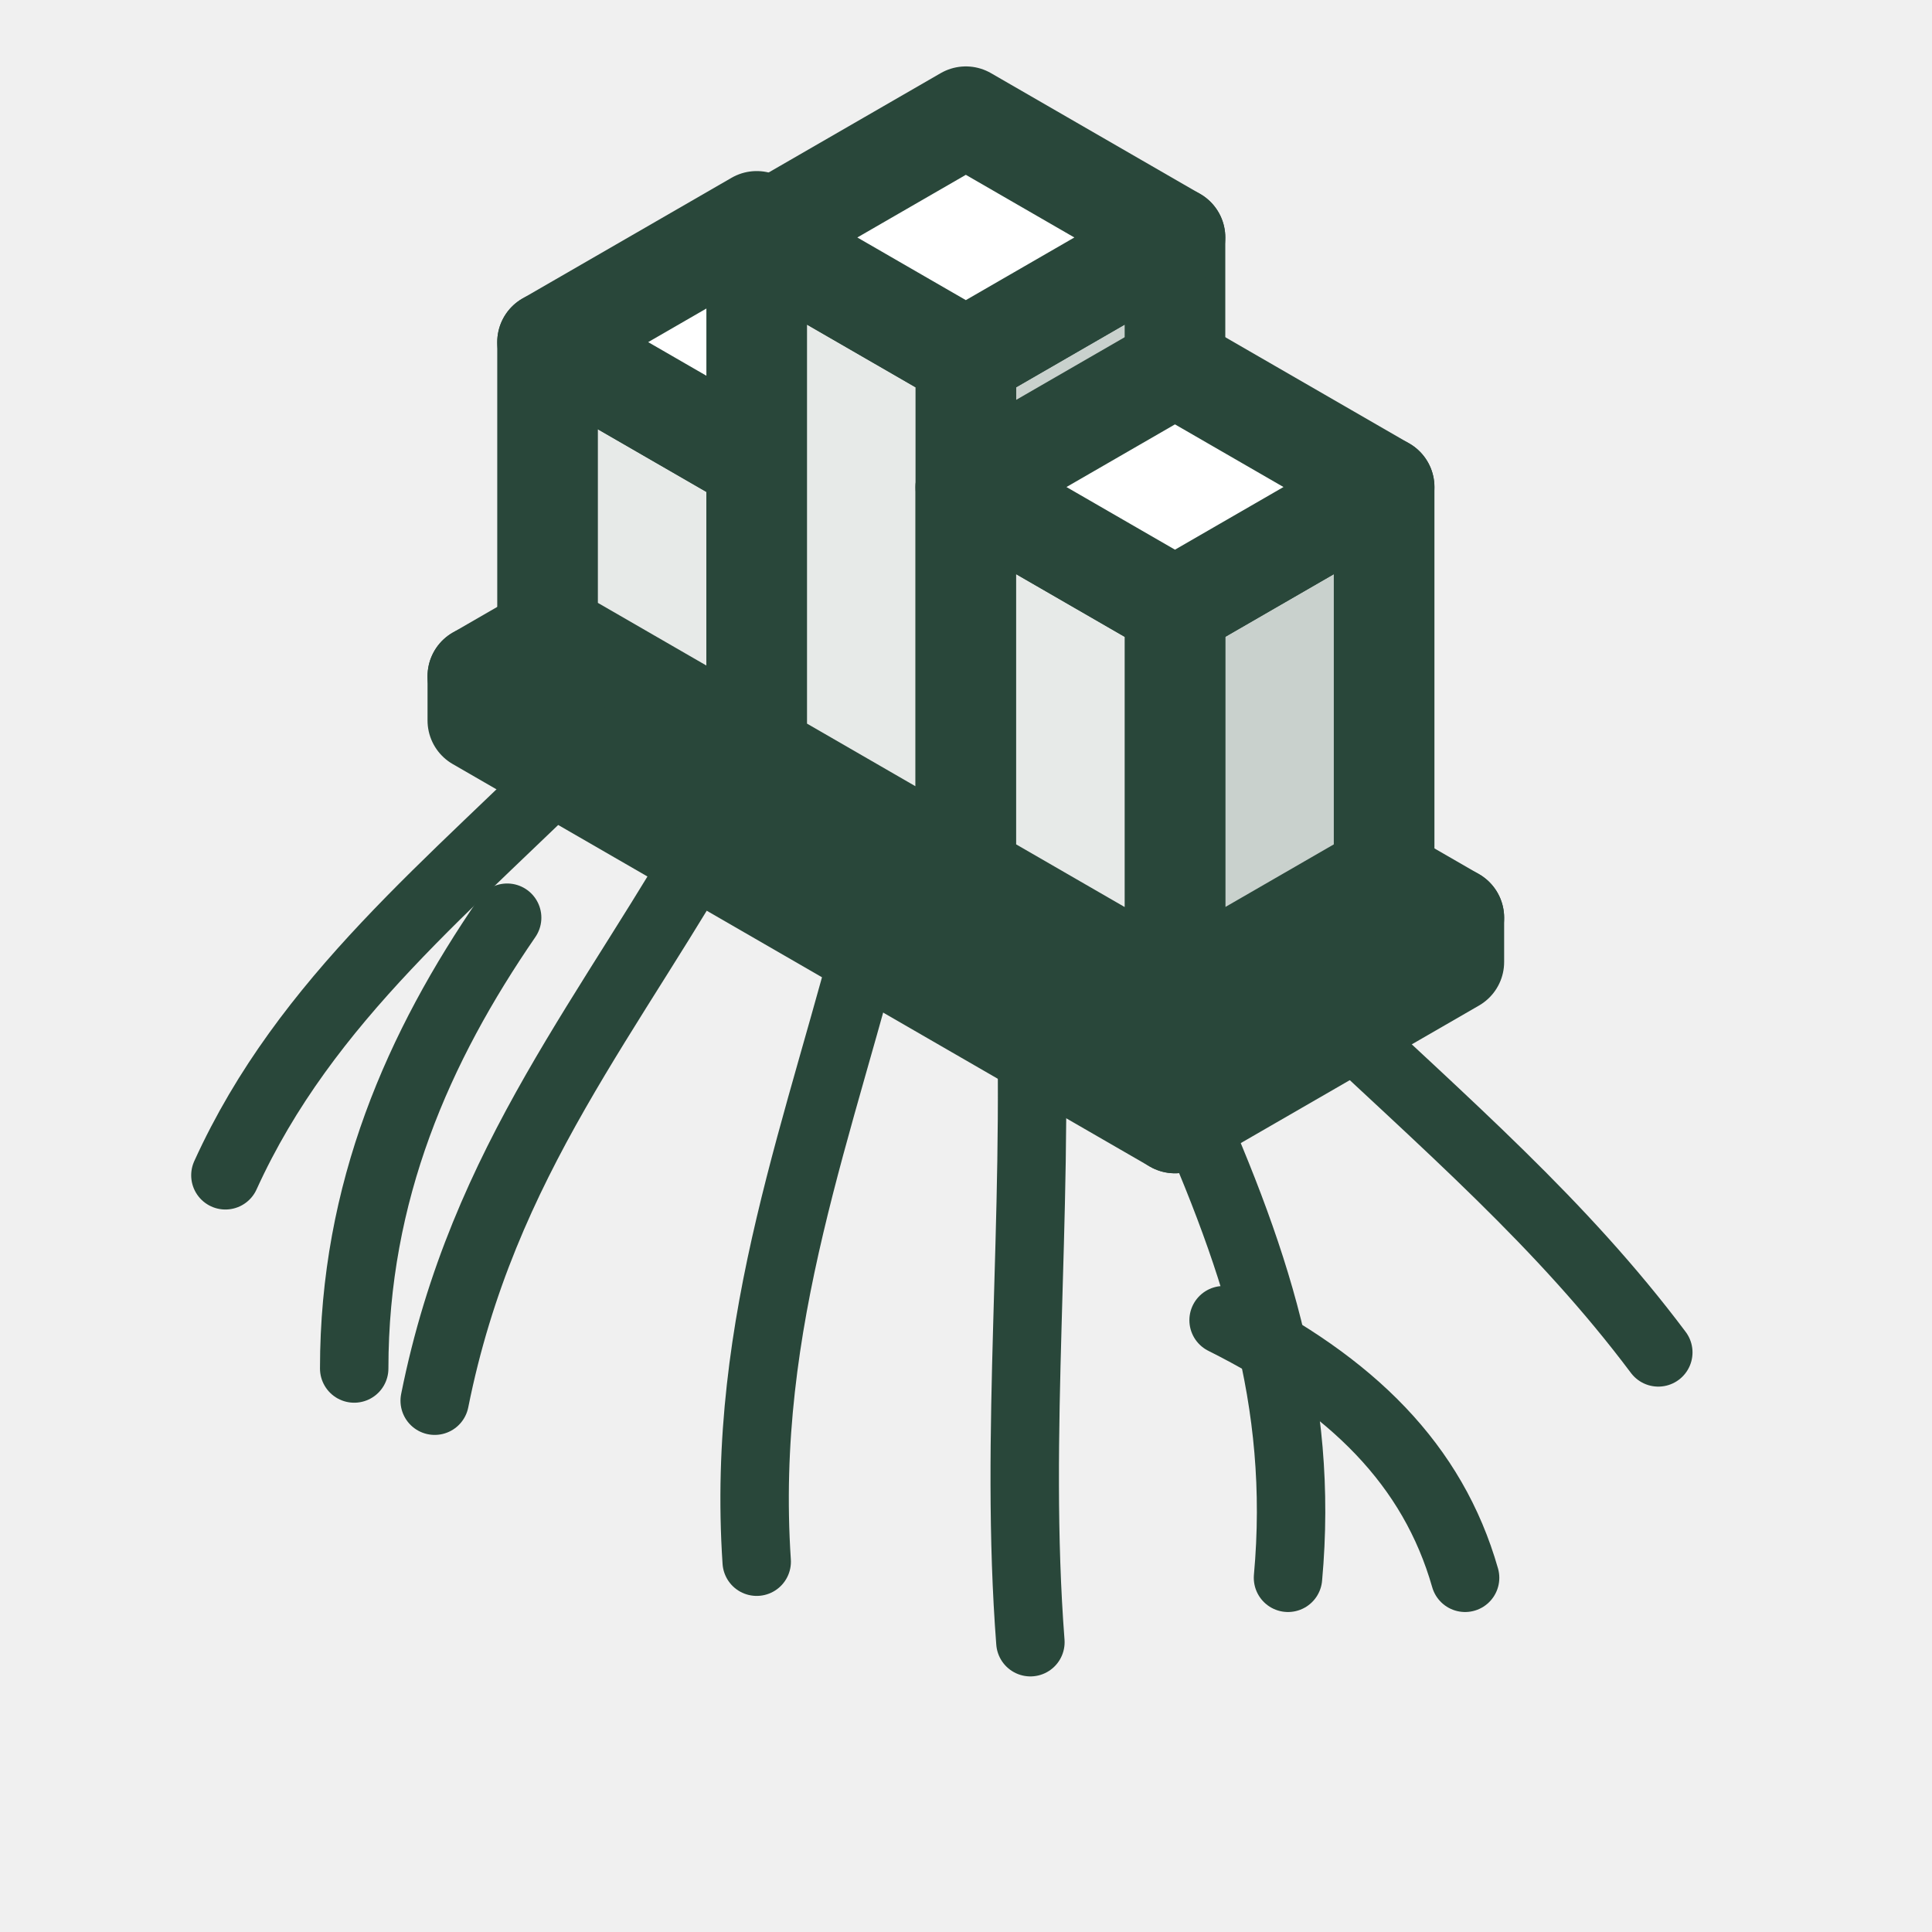
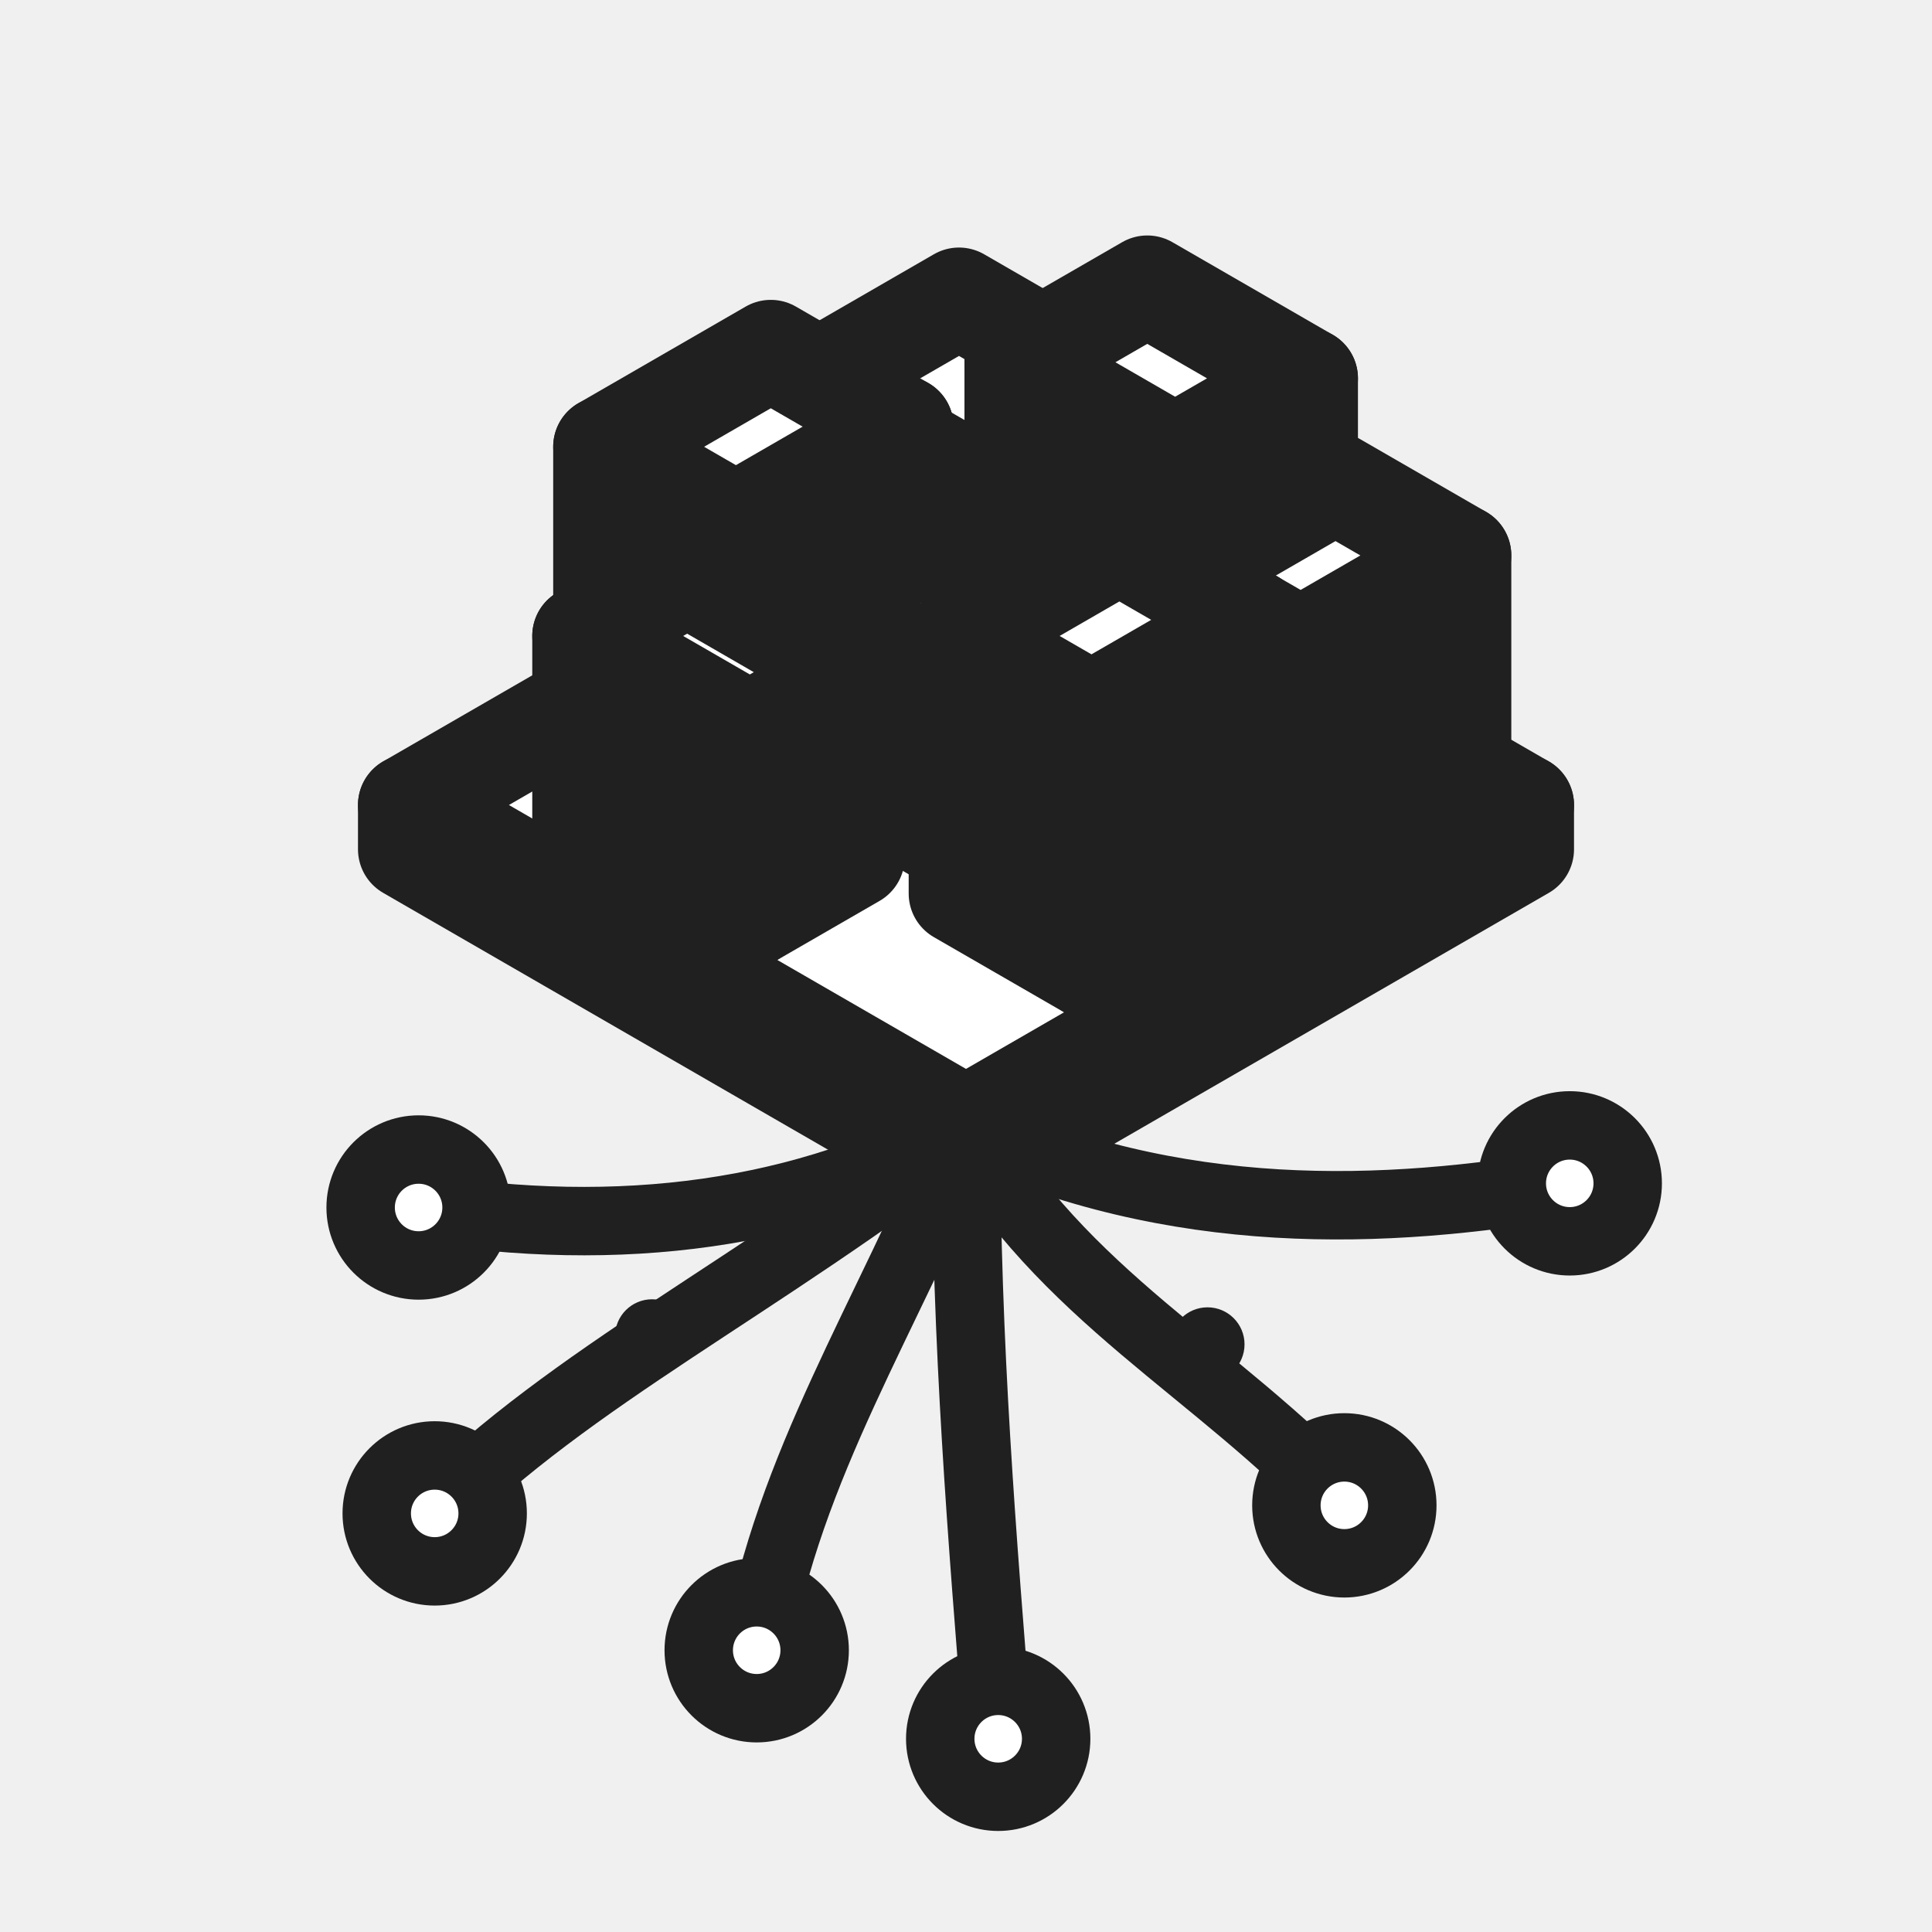
<svg xmlns="http://www.w3.org/2000/svg" width="24" height="24" viewBox="0 0 24 24">
-   <path d="M18.06 11.4 L14.596 13.4 L14.596 13.95 L18.06 11.95 Z" fill="#C9D1CD" stroke="#29473A" stroke-width="1.25" stroke-linecap="round" stroke-linejoin="round" />
-   <path d="M14.596 13.4 L5.936 8.4 L5.936 8.95 L14.596 13.95 Z" fill="#E7EAE8" stroke="#29473A" stroke-width="1.25" stroke-linecap="round" stroke-linejoin="round" />
-   <path d="M9.4 6.4 L18.06 11.4 L14.596 13.4 L5.936 8.4 Z" fill="#FFFFFF" stroke="#29473A" stroke-width="1.25" stroke-linecap="round" stroke-linejoin="round" />
-   <path d="M11.998 4.25 L9.4 5.75 L9.4 9.35 L11.998 7.85 Z" fill="#C9D1CD" stroke="#29473A" stroke-width="1.25" stroke-linecap="round" stroke-linejoin="round" />
-   <path d="M9.4 5.75 L6.802 4.25 L6.802 7.85 L9.4 9.35 Z" fill="#E7EAE8" stroke="#29473A" stroke-width="1.25" stroke-linecap="round" stroke-linejoin="round" />
-   <path d="M9.4 2.75 L11.998 4.25 L9.4 5.75 L6.802 4.25 Z" fill="#FFFFFF" stroke="#29473A" stroke-width="1.25" stroke-linecap="round" stroke-linejoin="round" />
-   <path d="M14.596 2.95 L11.998 4.45 L11.998 10.85 L14.596 9.35 Z" fill="#C9D1CD" stroke="#29473A" stroke-width="1.25" stroke-linecap="round" stroke-linejoin="round" />
-   <path d="M11.998 4.45 L9.4 2.95 L9.4 9.35 L11.998 10.85 Z" fill="#E7EAE8" stroke="#29473A" stroke-width="1.25" stroke-linecap="round" stroke-linejoin="round" />
-   <path d="M11.998 1.45 L14.596 2.95 L11.998 4.45 L9.4 2.95 Z" fill="#FFFFFF" stroke="#29473A" stroke-width="1.25" stroke-linecap="round" stroke-linejoin="round" />
-   <path d="M17.194 6.05 L14.596 7.55 L14.596 12.35 L17.194 10.85 Z" fill="#C9D1CD" stroke="#29473A" stroke-width="1.25" stroke-linecap="round" stroke-linejoin="round" />
-   <path d="M14.596 7.55 L11.998 6.05 L11.998 10.85 L14.596 12.35 Z" fill="#E7EAE8" stroke="#29473A" stroke-width="1.25" stroke-linecap="round" stroke-linejoin="round" />
-   <path d="M14.596 4.55 L17.194 6.05 L14.596 7.55 L11.998 6.05 Z" fill="#FFFFFF" stroke="#29473A" stroke-width="1.25" stroke-linecap="round" stroke-linejoin="round" />
-   <path d="M7.4 9.2 C5.6 11 3.8 12.4 2.8 14.6" fill="none" stroke="#29473A" stroke-width="0.85" stroke-linecap="round" stroke-linejoin="round" />
-   <path d="M6.3 11.4 C5.2 13 4.4 14.8 4.4 17" fill="none" stroke="#29473A" stroke-width="0.85" stroke-linecap="round" stroke-linejoin="round" />
-   <path d="M9 10.1 C7.6 12.6 6 14.4 5.4 17.4" fill="none" stroke="#29473A" stroke-width="0.85" stroke-linecap="round" stroke-linejoin="round" />
-   <path d="M10.9 11.2 C10.2 14 9.2 16.4 9.4 19.4" fill="none" stroke="#29473A" stroke-width="0.85" stroke-linecap="round" stroke-linejoin="round" />
-   <path d="M12.8 12.3 C12.9 15.2 12.6 17.8 12.8 20.4" fill="none" stroke="#29473A" stroke-width="0.85" stroke-linecap="round" stroke-linejoin="round" />
-   <path d="M14.6 13.4 C15.6 15.6 16.2 17.4 16 19.6" fill="none" stroke="#29473A" stroke-width="0.85" stroke-linecap="round" stroke-linejoin="round" />
-   <path d="M15.2 16.4 C16.8 17.2 17.8 18.2 18.2 19.6" fill="none" stroke="#29473A" stroke-width="0.85" stroke-linecap="round" stroke-linejoin="round" />
-   <path d="M16.3 12.4 C18 14 19.4 15.2 20.6 16.8" fill="none" stroke="#29473A" stroke-width="0.85" stroke-linecap="round" stroke-linejoin="round" />
+   <path d="M18.928 10 L12 14 L12 14.55 L18.928 10.55 Z" fill="#202020" stroke="#202020" stroke-width="1.25" stroke-linecap="round" stroke-linejoin="round" />
+   <path d="M12 14 L5.072 10 L5.072 10.55 L12 14.55 Z" fill="#202020" stroke="#202020" stroke-width="1.25" stroke-linecap="round" stroke-linejoin="round" />
+   <path d="M12 6 L18.928 10 L12 14 L5.072 10 Z" fill="#FFFFFF" stroke="#202020" stroke-width="1.25" stroke-linecap="round" stroke-linejoin="round" />
+   <path d="M13.905 4.85 L12 5.95 L12 8.15 L13.905 7.05 Z" fill="#202020" stroke="#202020" stroke-width="1.25" stroke-linecap="round" stroke-linejoin="round" />
+   <path d="M12 5.95 L10.008 4.8 L10.008 7 L12 8.15 Z" fill="#202020" stroke="#202020" stroke-width="1.25" stroke-linecap="round" stroke-linejoin="round" />
+   <path d="M11.913 3.7 L13.905 4.85 L12 5.95 L10.008 4.8 Z" fill="#FFFFFF" stroke="#202020" stroke-width="1.25" stroke-linecap="round" stroke-linejoin="round" />
+   <path d="M16.244 4.7 L14.598 5.65 L14.598 9.35 L16.244 8.4 Z" fill="#202020" stroke="#202020" stroke-width="1.25" stroke-linecap="round" stroke-linejoin="round" />
+   <path d="M14.598 5.65 L12.606 4.5 L12.606 8.2 L14.598 9.35 Z" fill="#202020" stroke="#202020" stroke-width="1.25" stroke-linecap="round" stroke-linejoin="round" />
+   <path d="M14.252 3.55 L16.244 4.7 L14.598 5.65 L12.606 4.5 Z" fill="#FFFFFF" stroke="#202020" stroke-width="1.25" stroke-linecap="round" stroke-linejoin="round" />
+   <path d="M18.149 6.9 L16.157 8.05 L16.157 10.65 L18.149 9.5 Z" fill="#202020" stroke="#202020" stroke-width="1.25" stroke-linecap="round" stroke-linejoin="round" />
+   <path d="M16.157 8.05 L14.598 7.15 L14.598 9.75 L16.157 10.65 Z" fill="#202020" stroke="#202020" stroke-width="1.25" stroke-linecap="round" stroke-linejoin="round" />
+   <path d="M16.59 6 L18.149 6.9 L16.157 8.05 L14.598 7.15 Z" fill="#FFFFFF" stroke="#202020" stroke-width="1.25" stroke-linecap="round" stroke-linejoin="round" />
+   <path d="M11.221 5.3 L9.142 6.5 L9.142 9.5 L11.221 8.3 Z" fill="#202020" stroke="#202020" stroke-width="1.25" stroke-linecap="round" stroke-linejoin="round" />
+   <path d="M9.142 6.5 L7.497 5.55 L7.497 8.55 L9.142 9.5 Z" fill="#202020" stroke="#202020" stroke-width="1.25" stroke-linecap="round" stroke-linejoin="round" />
+   <path d="M9.575 4.35 L11.221 5.3 L9.142 6.5 L7.497 5.55 Z" fill="#FFFFFF" stroke="#202020" stroke-width="1.25" stroke-linecap="round" stroke-linejoin="round" />
+   <path d="M13.819 7.5 L12 8.55 L12 10.55 L13.819 9.5 Z" fill="#202020" stroke="#202020" stroke-width="1.25" stroke-linecap="round" stroke-linejoin="round" />
+   <path d="M12 8.55 L10.181 7.5 L10.181 9.5 L12 10.55 Z" fill="#202020" stroke="#202020" stroke-width="1.25" stroke-linecap="round" stroke-linejoin="round" />
+   <path d="M12 6.45 L13.819 7.5 L12 8.55 L10.181 7.5 Z" fill="#FFFFFF" stroke="#202020" stroke-width="1.25" stroke-linecap="round" stroke-linejoin="round" />
+   <path d="M15.551 7.7 L13.559 8.85 L13.559 12.05 L15.551 10.9 Z" fill="#202020" stroke="#202020" stroke-width="1.25" stroke-linecap="round" stroke-linejoin="round" />
+   <path d="M13.559 8.85 L11.913 7.9 L11.913 11.1 L13.559 12.05 Z" fill="#202020" stroke="#202020" stroke-width="1.25" stroke-linecap="round" stroke-linejoin="round" />
+   <path d="M13.905 6.75 L15.551 7.7 L13.559 8.85 L11.913 7.9 Z" fill="#FFFFFF" stroke="#202020" stroke-width="1.25" stroke-linecap="round" stroke-linejoin="round" />
+   <path d="M10.614 8.35 L9.315 9.1 L9.315 11.4 L10.614 10.65 Z" fill="#202020" stroke="#202020" stroke-width="1.25" stroke-linecap="round" stroke-linejoin="round" />
+   <path d="M9.315 9.1 L7.237 7.9 L7.237 10.2 L9.315 11.4 Z" fill="#202020" stroke="#202020" stroke-width="1.25" stroke-linecap="round" stroke-linejoin="round" />
+   <path d="M8.536 7.15 L10.614 8.35 L9.315 9.1 L7.237 7.9 Z" fill="#FFFFFF" stroke="#202020" stroke-width="1.25" stroke-linecap="round" stroke-linejoin="round" />
+   <path d="M12 14 C10 15.1 7.7 15.4 5.2 15" fill="none" stroke="#202020" stroke-width="0.85" stroke-linecap="round" stroke-linejoin="round" />
+   <path d="M12 14 C9.4 16 7.1 17.1 5.4 18.8" fill="none" stroke="#202020" stroke-width="0.85" stroke-linecap="round" stroke-linejoin="round" />
+   <path d="M12 14 C11 16.4 9.8 18.2 9.4 20.5" fill="none" stroke="#202020" stroke-width="0.85" stroke-linecap="round" stroke-linejoin="round" />
+   <path d="M12 14 C12 16.7 12.2 19.1 12.4 21.6" fill="none" stroke="#202020" stroke-width="0.85" stroke-linecap="round" stroke-linejoin="round" />
+   <path d="M12 14 C13.2 16.1 15.1 17 16.7 18.7" fill="none" stroke="#202020" stroke-width="0.85" stroke-linecap="round" stroke-linejoin="round" />
+   <path d="M12 14 C14.6 15.2 17.2 15.1 19.5 14.7" fill="none" stroke="#202020" stroke-width="0.85" stroke-linecap="round" stroke-linejoin="round" />
+   <circle cx="5.2" cy="15" r="0.72" fill="#FFFFFF" stroke="#202020" stroke-width="0.85" stroke-linecap="round" stroke-linejoin="round" />
+   <circle cx="5.4" cy="18.8" r="0.72" fill="#FFFFFF" stroke="#202020" stroke-width="0.85" stroke-linecap="round" stroke-linejoin="round" />
+   <circle cx="9.4" cy="20.5" r="0.72" fill="#FFFFFF" stroke="#202020" stroke-width="0.85" stroke-linecap="round" stroke-linejoin="round" />
+   <circle cx="12.4" cy="21.6" r="0.72" fill="#FFFFFF" stroke="#202020" stroke-width="0.85" stroke-linecap="round" stroke-linejoin="round" />
+   <circle cx="16.7" cy="18.7" r="0.72" fill="#FFFFFF" stroke="#202020" stroke-width="0.85" stroke-linecap="round" stroke-linejoin="round" />
+   <circle cx="19.5" cy="14.7" r="0.72" fill="#FFFFFF" stroke="#202020" stroke-width="0.85" stroke-linecap="round" stroke-linejoin="round" />
+   <circle cx="8.1" cy="16.6" r="0.46" fill="#202020" />
+   <circle cx="15" cy="16.7" r="0.46" fill="#202020" />
</svg>
